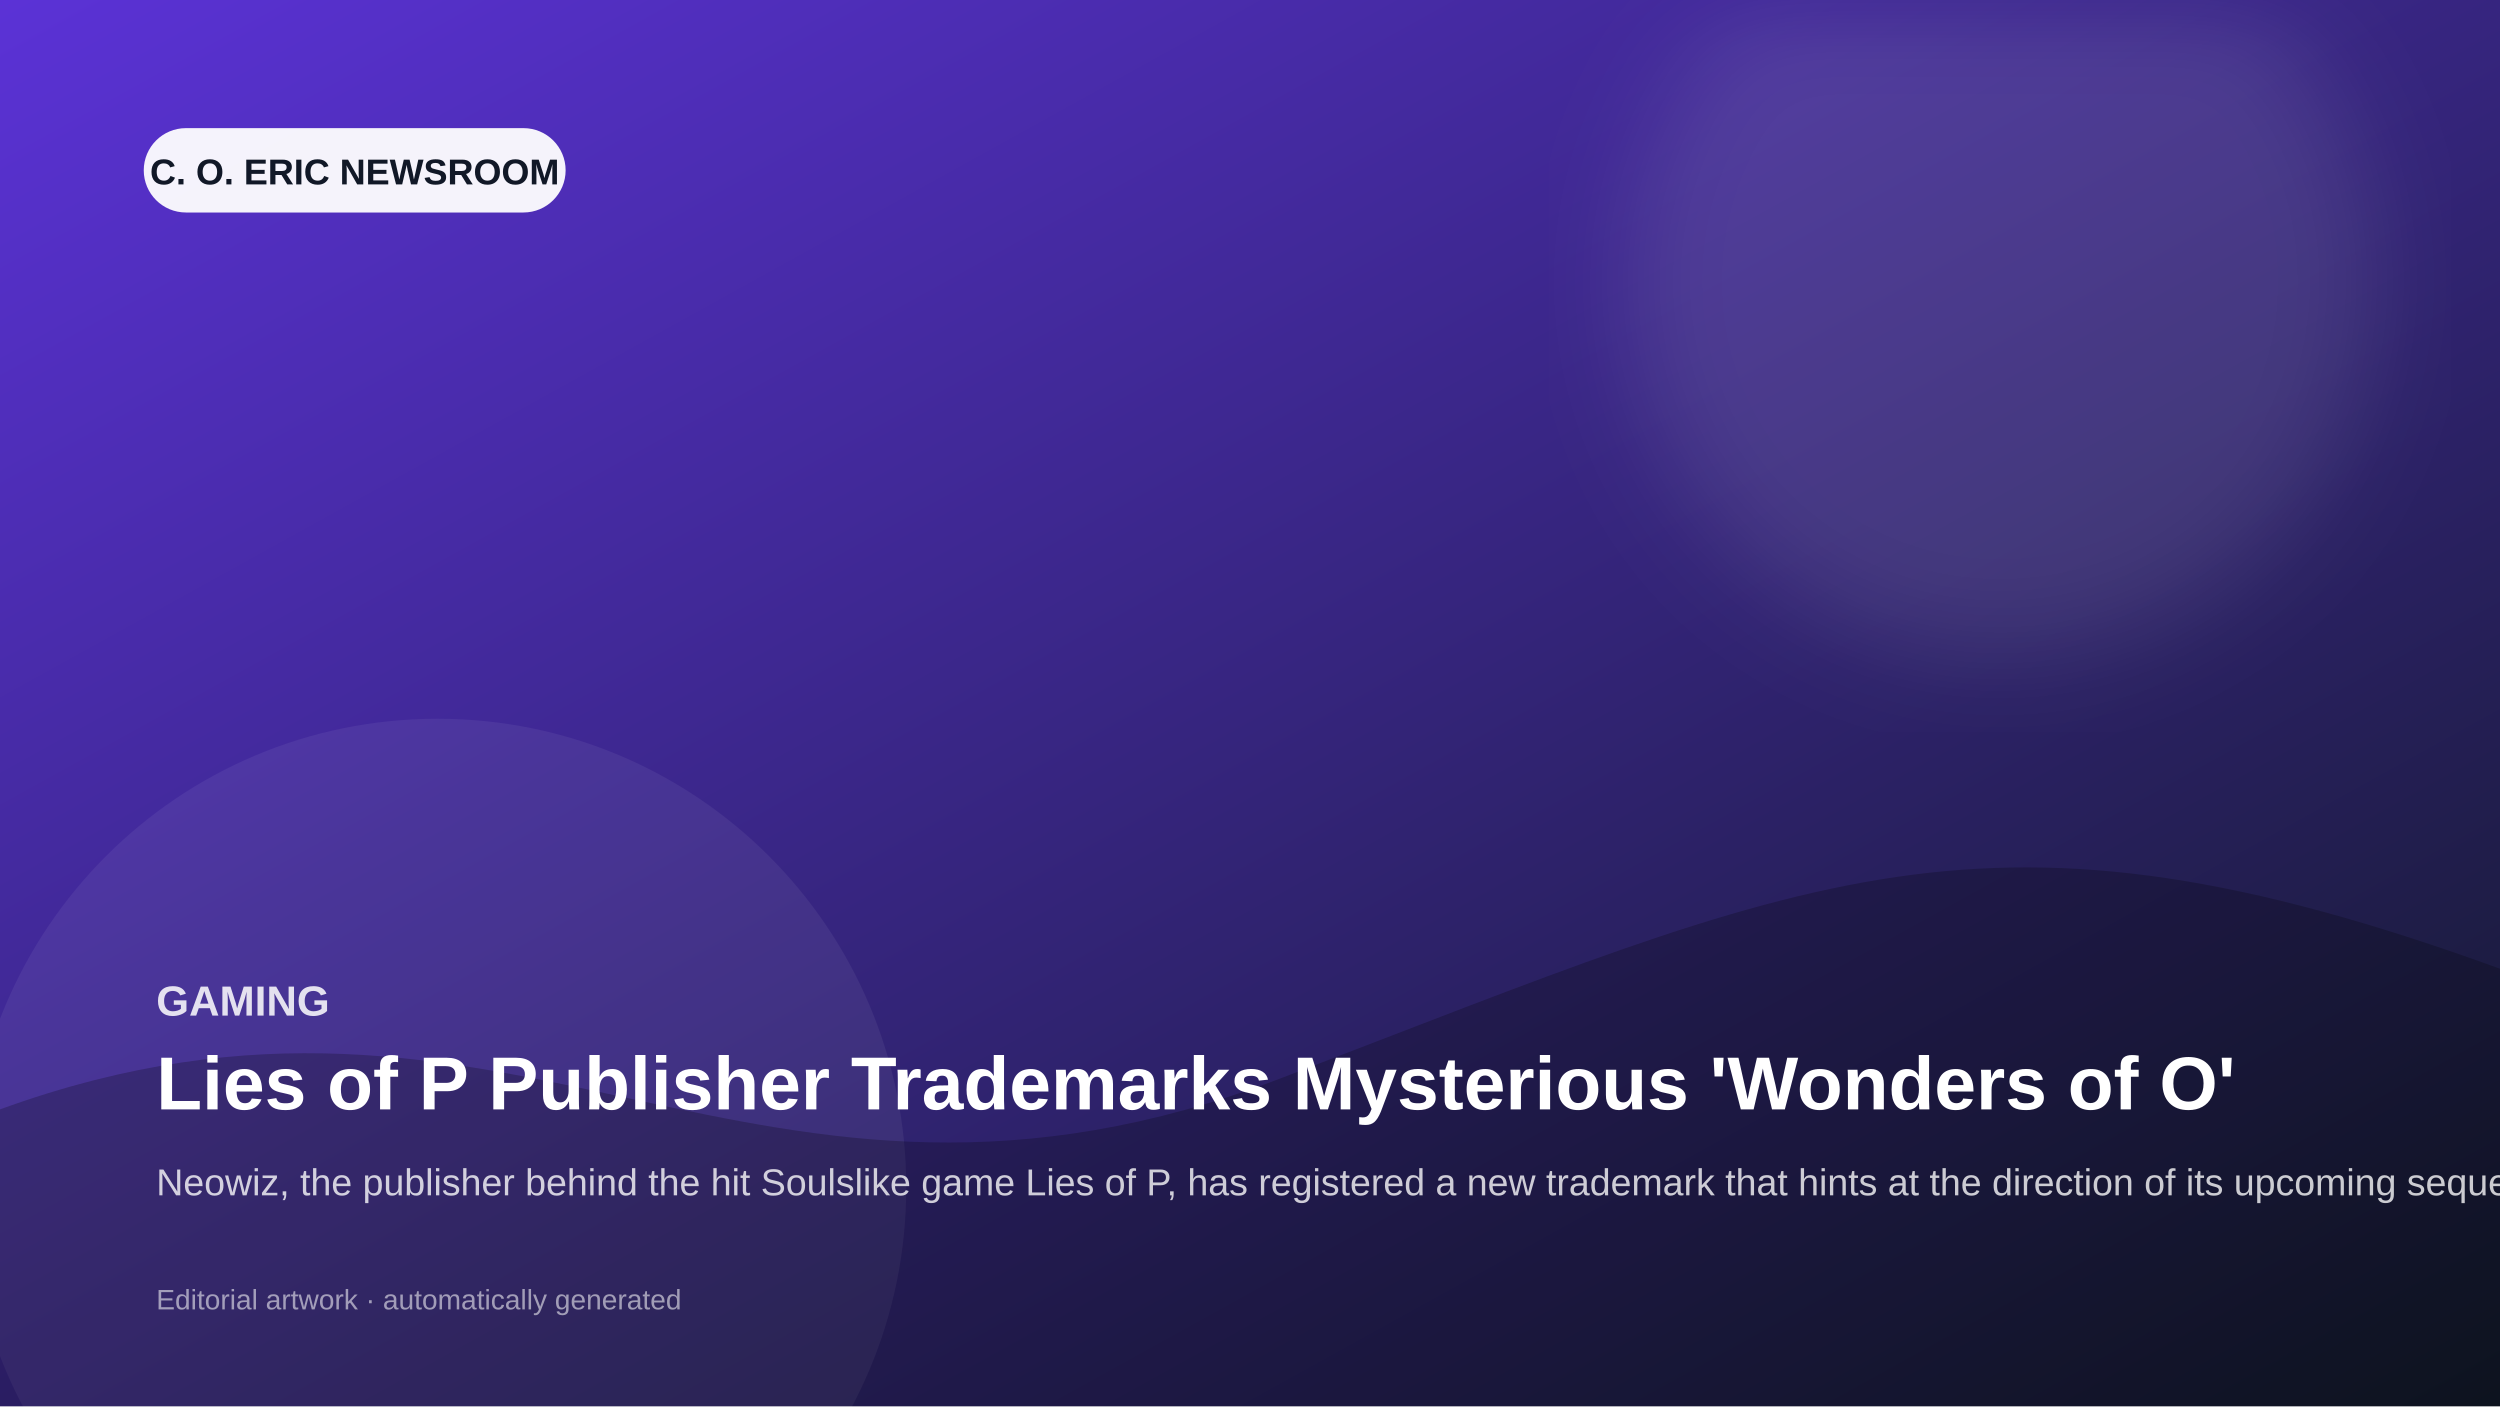
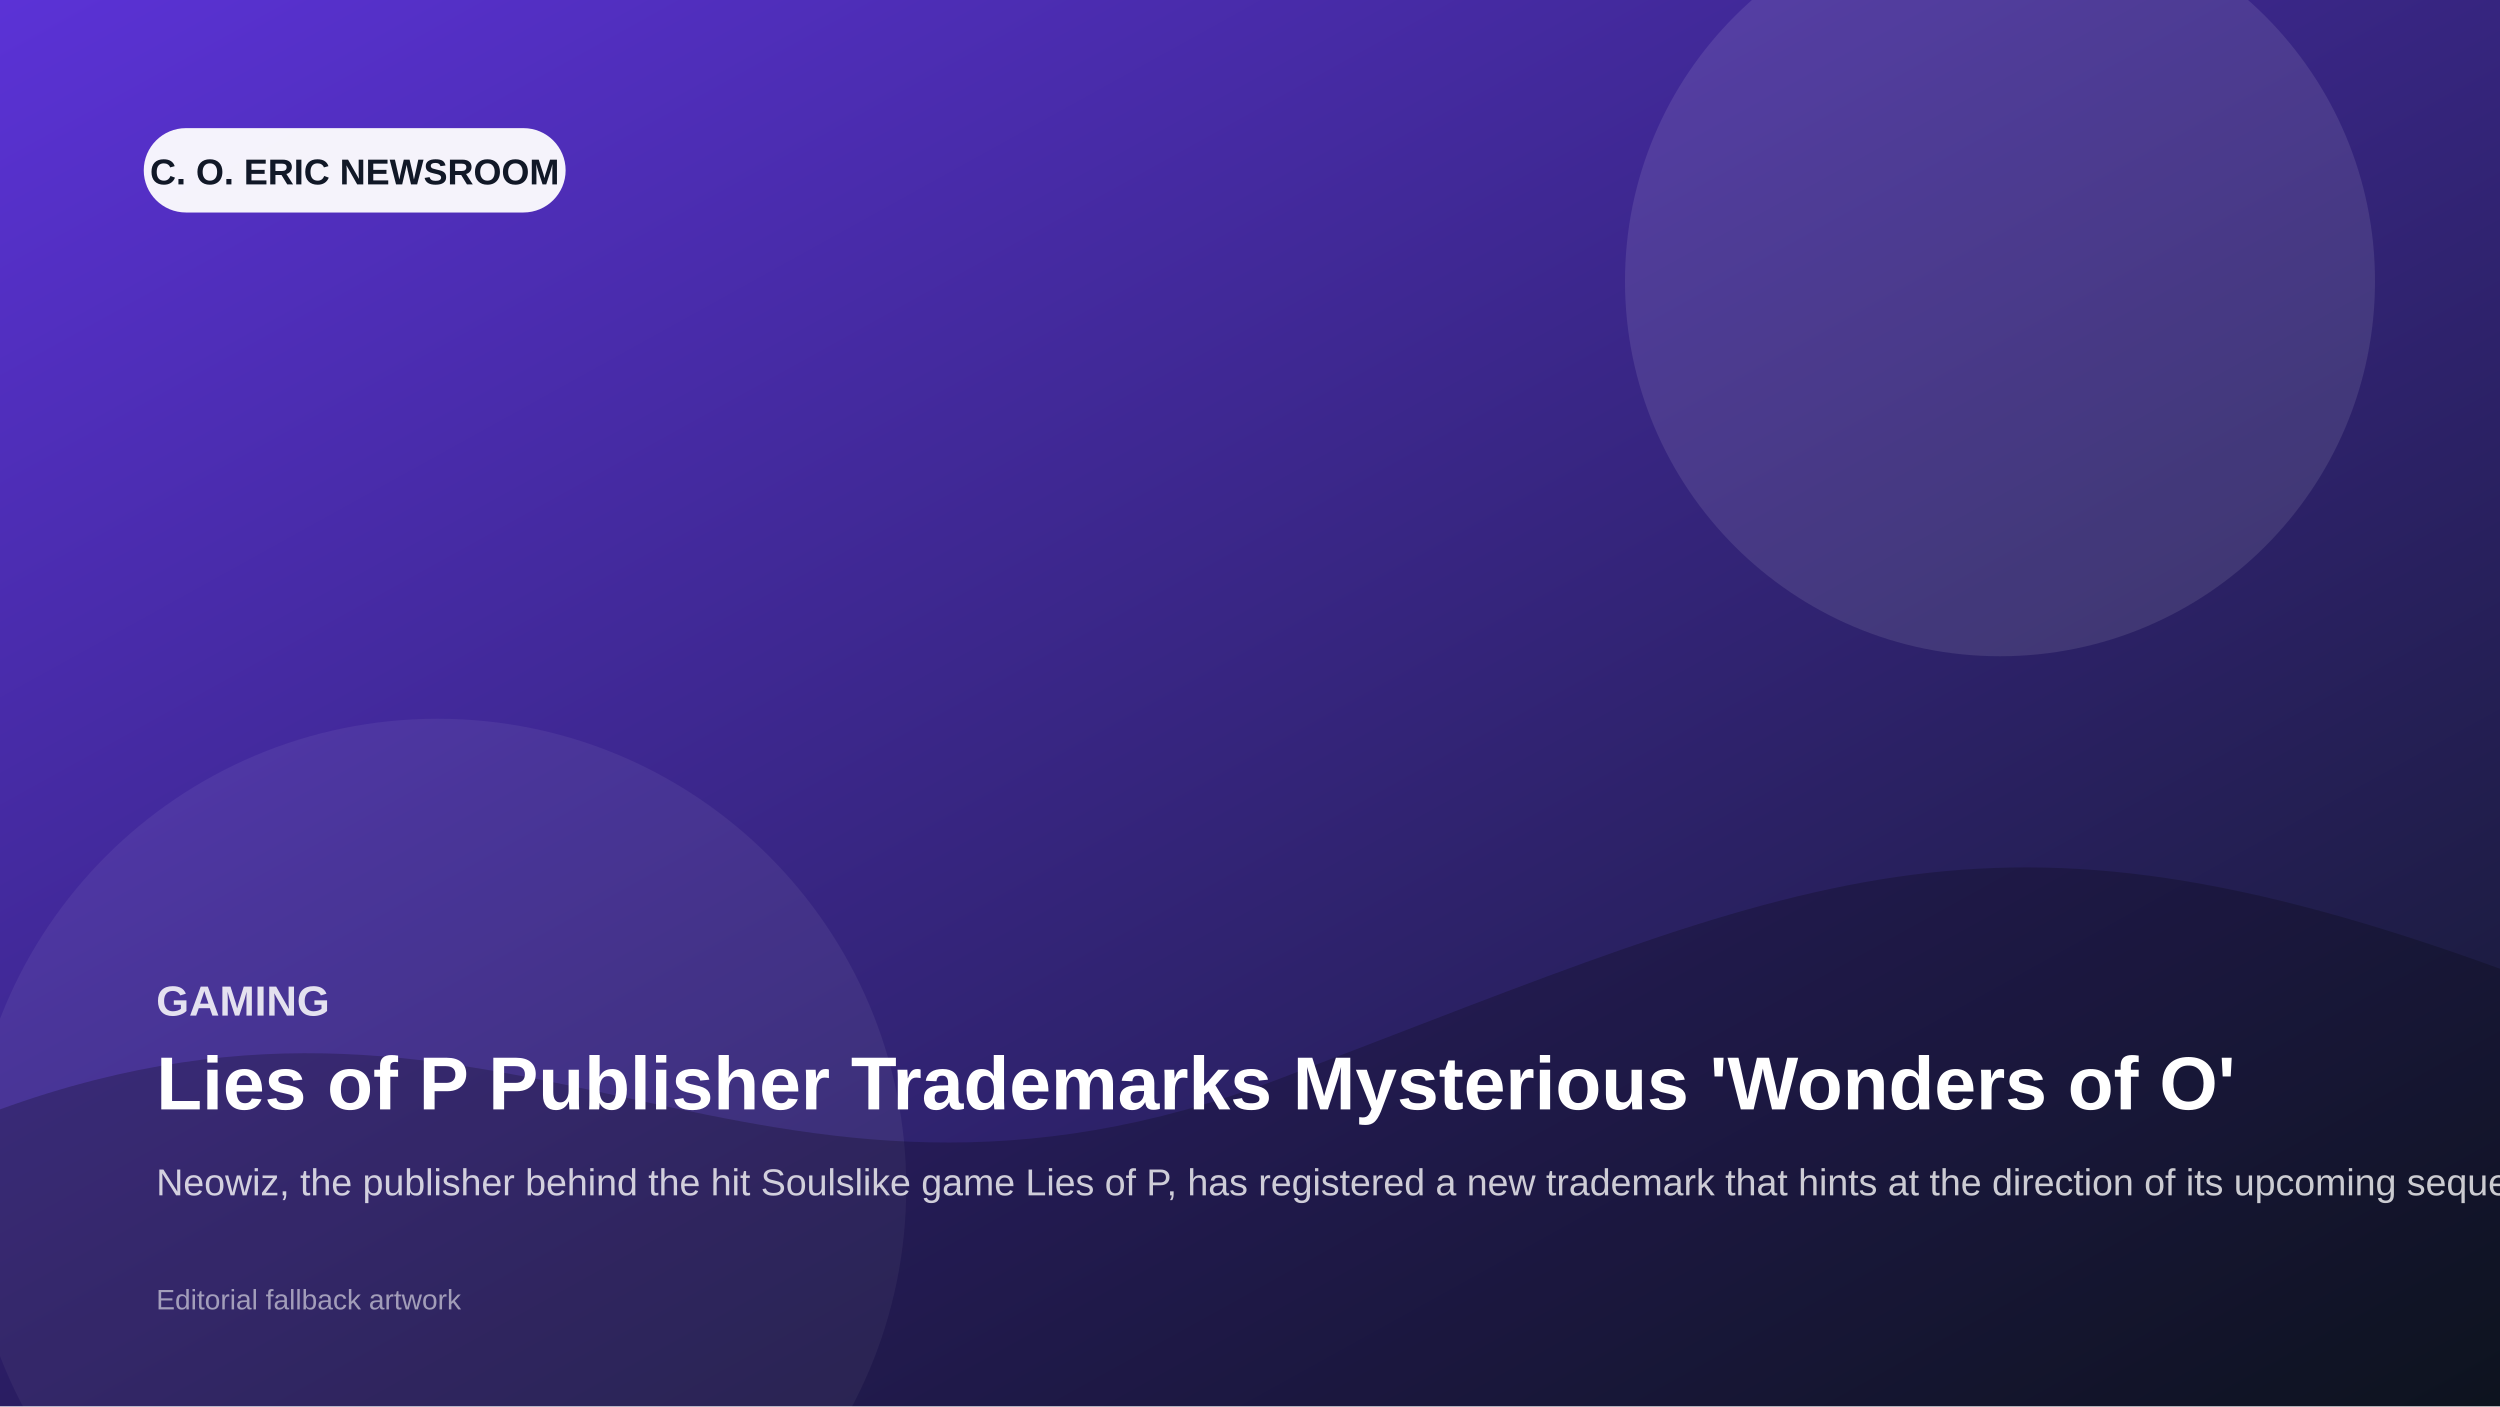
<svg xmlns="http://www.w3.org/2000/svg" viewBox="0 0 1600 900" role="img" aria-labelledby="t d">
  <defs>
    <linearGradient id="bg" x1="0" y1="0" x2="1" y2="1">
      <stop offset="0" stop-color="rgb(91,50,214)" />
      <stop offset="1" stop-color="#111827" />
    </linearGradient>
-     <filter id="glow">
-       <feGaussianBlur stdDeviation="32" />
-     </filter>
  </defs>
  <rect width="1600" height="900" fill="url(#bg)" />
-   <circle cx="1280" cy="180" r="240" fill="#fff" opacity=".10" filter="url(#glow)" />
+   <circle cx="1280" cy="180" r="240" fill="#fff" opacity=".10" />
  <circle cx="280" cy="760" r="300" fill="#fff" opacity=".06" />
  <path d="M0 710 C330 590 480 820 820 690 S1270 500 1600 620 V900 H0Z" fill="#000" opacity=".22" />
  <rect x="92" y="82" width="270" height="54" rx="27" fill="#fff" opacity=".94" />
  <text x="227" y="118" text-anchor="middle" font-family="Arial,Helvetica,sans-serif" font-size="23" font-weight="700" fill="#111827">C. O. ERIC NEWSROOM</text>
-   <text x="100" y="650" font-family="Arial,Helvetica,sans-serif" font-size="27" font-weight="800" fill="#fff" opacity=".85">GAMING</text>
-   <text id="t" x="100" y="710" font-family="Arial,Helvetica,sans-serif" font-size="48" font-weight="800" fill="#fff">Lies of P Publisher Trademarks Mysterious 'Wonders of O'</text>
+   <text id="t" x="100" y="650" font-family="Arial,Helvetica,sans-serif" font-size="27" font-weight="800" fill="#fff" opacity=".85">GAMING</text>
+   <text x="100" y="710" font-family="Arial,Helvetica,sans-serif" font-size="48" font-weight="800" fill="#fff">Lies of P Publisher Trademarks Mysterious 'Wonders of O'</text>
  <text id="d" x="100" y="765" font-family="Arial,Helvetica,sans-serif" font-size="24" fill="#fff" opacity=".78">Neowiz, the publisher behind the hit Soulslike game Lies of P, has registered a new trademark that hints at the direction of its upcoming sequel.</text>
-   <text x="100" y="838" font-family="Arial,Helvetica,sans-serif" font-size="18" fill="#fff" opacity=".55">Editorial artwork · automatically generated</text>
+   <text x="100" y="838" font-family="Arial,Helvetica,sans-serif" font-size="18" fill="#fff" opacity=".55">Editorial fallback artwork</text>
</svg>
